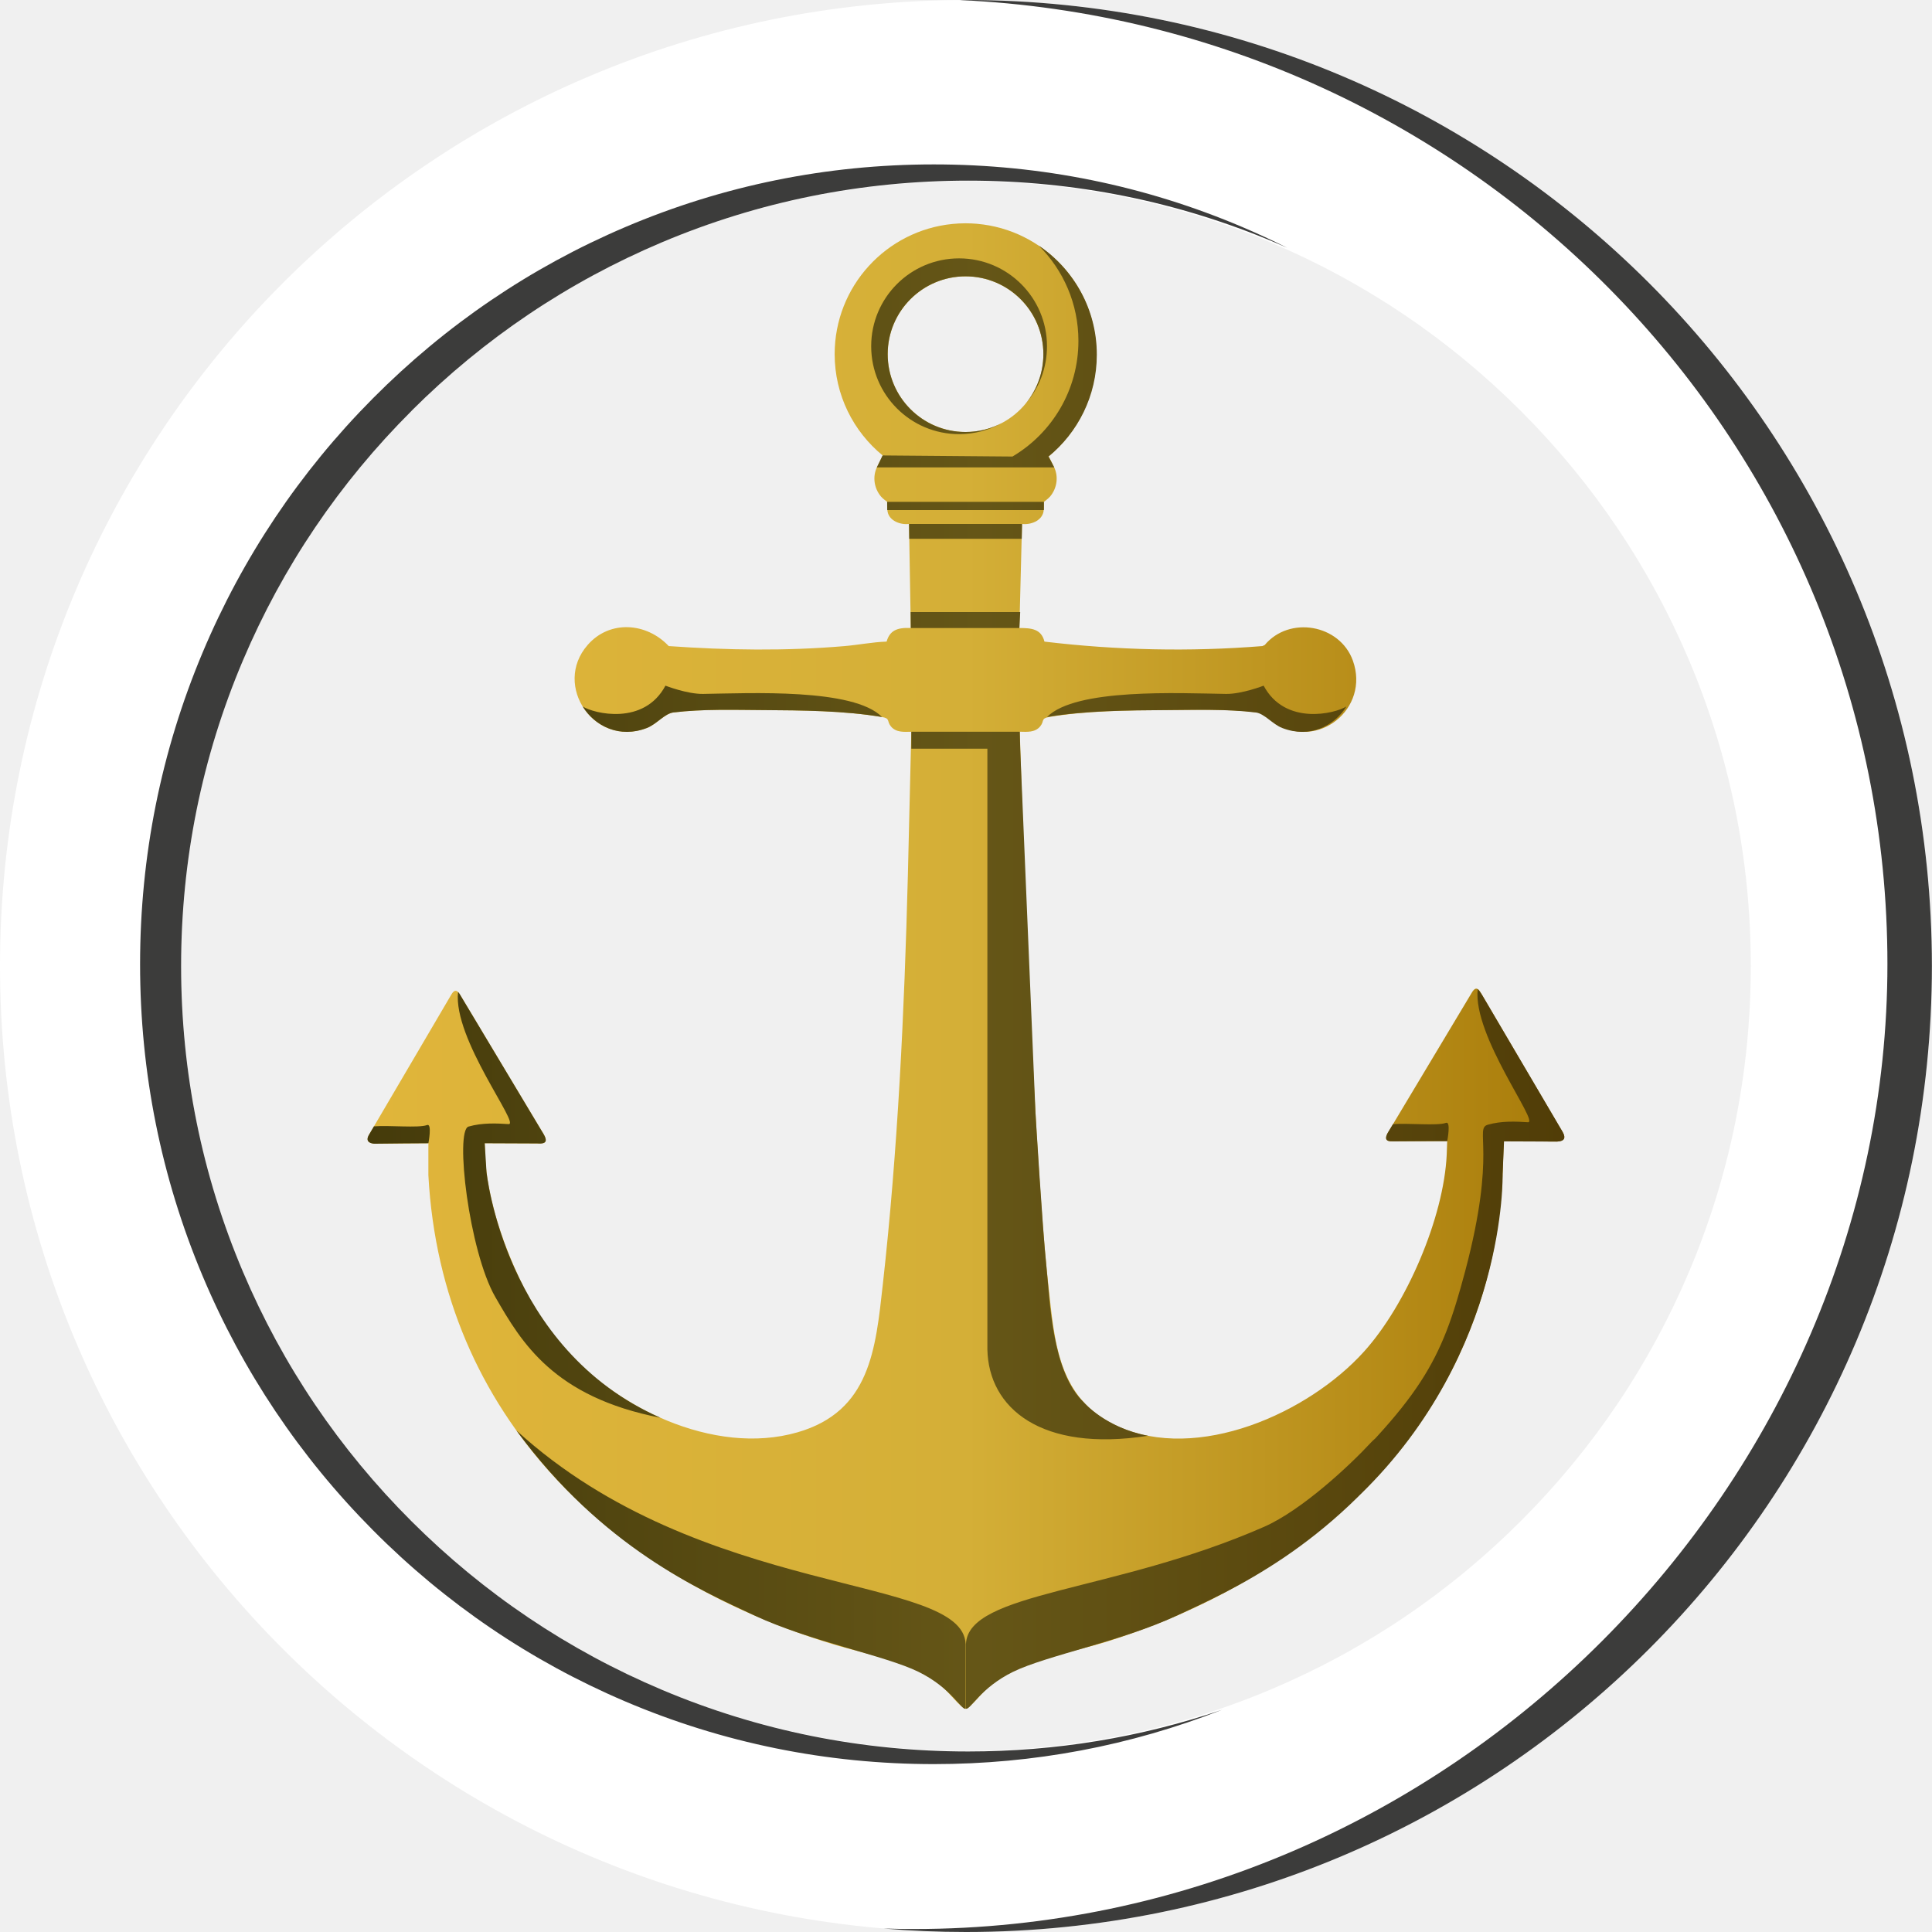
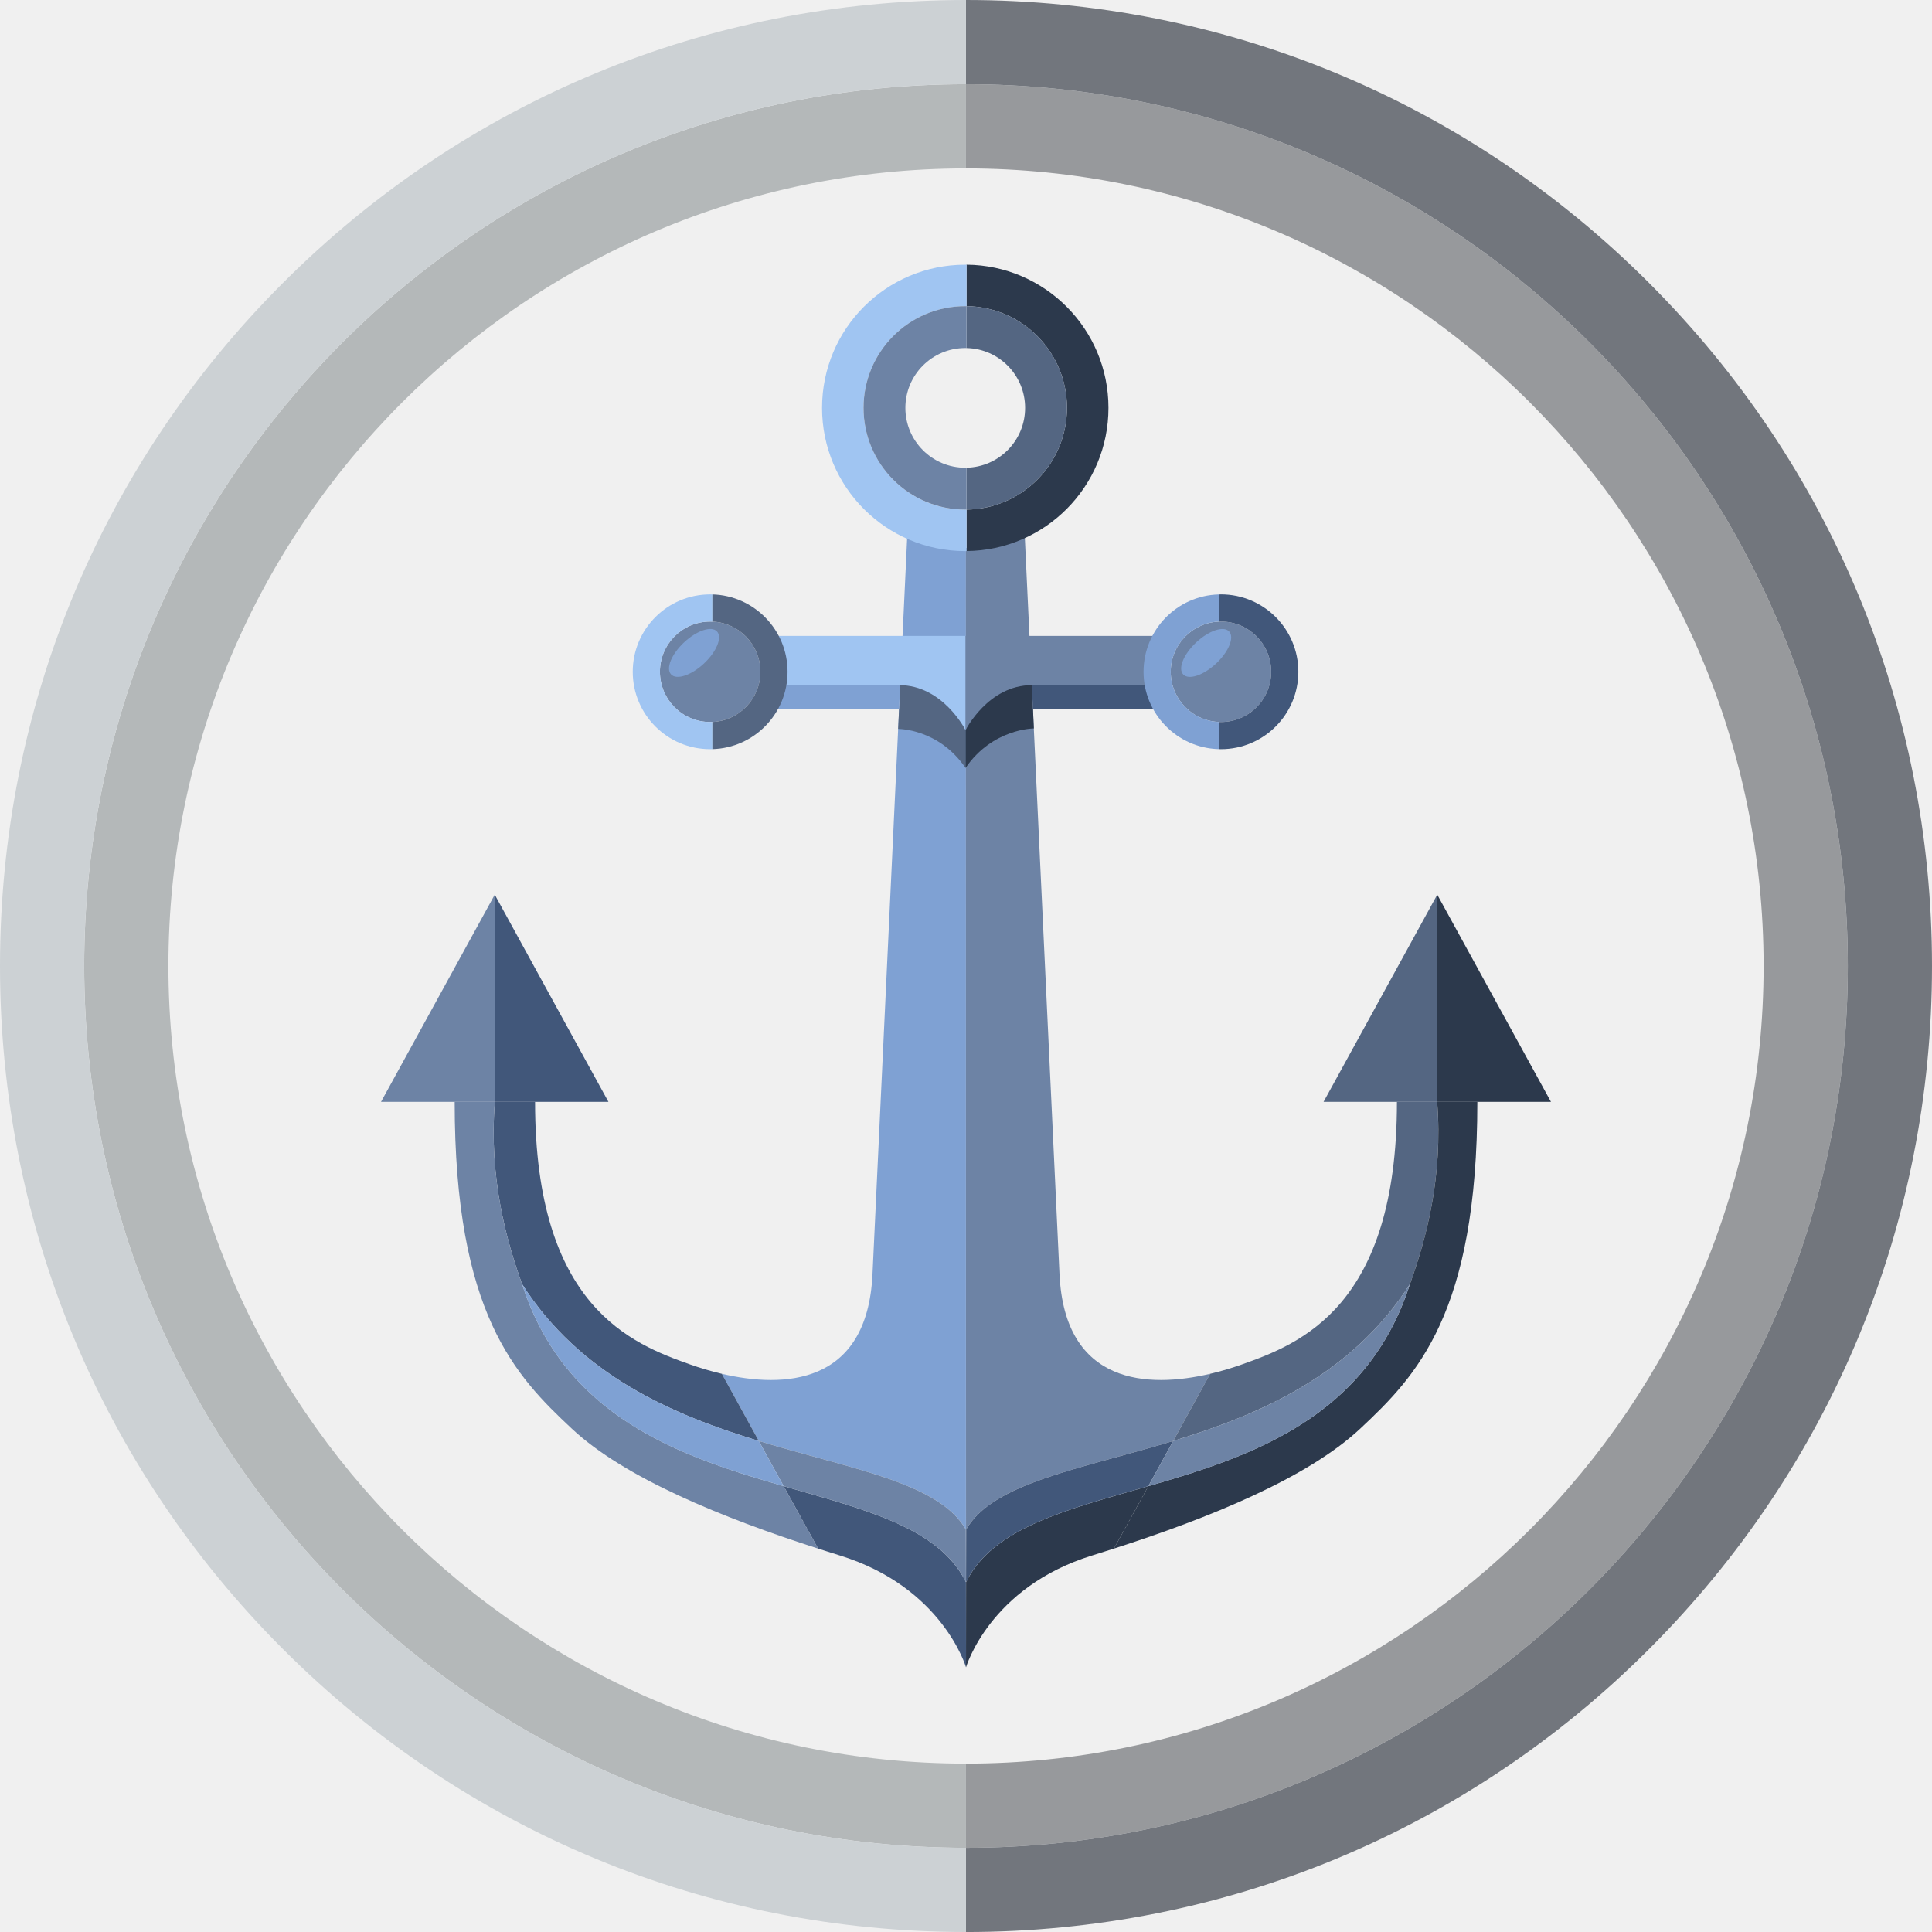
- <svg xmlns="http://www.w3.org/2000/svg" id="Ebene_2" data-name="Ebene 2" viewBox="0 0 960 960.05">
-   <defs>
-     <style>
-       .cls-1 {
-         fill: url(#Unbenannter_Verlauf_3);
-       }
- 
-       .cls-2 {
-         fill: #fff;
-       }
- 
-       .cls-3 {
-         fill: #3c3c3b;
-       }
- 
-       .cls-4 {
-         fill: url(#Unbenannter_Verlauf_141);
-       }
-     </style>
-     <linearGradient id="Unbenannter_Verlauf_3" data-name="Unbenannter Verlauf 3" x1="182.66" y1="480.03" x2="777.33" y2="480.03" gradientUnits="userSpaceOnUse">
-       <stop offset="0" stop-color="#e0b53a" />
-       <stop offset=".5" stop-color="#d4af37" />
-       <stop offset="1" stop-color="#a97c0a" />
-     </linearGradient>
-     <linearGradient id="Unbenannter_Verlauf_141" data-name="Unbenannter Verlauf 141" x1="182.64" y1="485.62" x2="777.35" y2="485.62" gradientUnits="userSpaceOnUse">
-       <stop offset="0" stop-color="#453b0b" />
-       <stop offset=".51" stop-color="#655617" />
-       <stop offset="1" stop-color="#513d07" />
-     </linearGradient>
-   </defs>
-   <g id="logo_2.0">
-     <g id="rahmen_hell">
-       <path class="cls-2" d="M480,90.02c52.69,0,103.75,10.3,151.78,30.61,46.43,19.64,88.15,47.77,123.99,83.62s63.98,77.56,83.62,123.99c20.31,48.02,30.61,99.09,30.61,151.78s-10.3,103.75-30.61,151.78c-19.64,46.43-47.77,88.15-83.62,123.99-35.85,35.85-77.56,63.98-123.99,83.62-48.02,20.31-99.09,30.61-151.78,30.61s-103.75-10.3-151.78-30.61c-46.43-19.64-88.15-47.77-123.99-83.62-35.85-35.85-63.98-77.56-83.62-123.99-20.31-48.02-30.61-99.09-30.61-151.78s10.3-103.75,30.61-151.78c19.64-46.43,47.77-88.15,83.62-123.99,35.85-35.85,77.56-63.98,123.99-83.62,48.02-20.31,99.09-30.61,151.78-30.61M480,.02C214.9.02,0,214.93,0,480.02s214.9,480,480,480,480-214.9,480-480S745.1.02,480,.02h0Z" />
+ <svg xmlns="http://www.w3.org/2000/svg" id="Ebene_2" data-name="Ebene 2" width="854.85" height="854.85" viewBox="0 0 854.85 854.85">
+   <g id="logo_v3">
+     <g>
+       <path d="M427.42,37.26v37.26c194.6,0,352.92,158.31,352.92,352.9s-158.31,352.92-352.92,352.92v37.26c215.49,0,390.18-174.69,390.18-390.18S642.9,37.26,427.42,37.26Z" fill="#97999c" />
+       <path d="M729.66,125.19C648.92,44.45,541.6,0,427.42,0v37.26c215.49,0,390.18,174.67,390.18,390.16s-174.69,390.18-390.18,390.18v37.26c114.18,0,221.5-44.47,302.24-125.19,80.72-80.74,125.19-188.06,125.19-302.24s-44.47-221.5-125.19-302.23Z" fill="#72767d" />
+       <path d="M427.42,74.52v-37.26c-215.49,0-390.16,174.67-390.16,390.16s174.67,390.18,390.16,390.18v-37.26c-194.58,0-352.9-158.31-352.9-352.92S232.83,74.52,427.42,74.52Z" fill="#b4b8b9" />
+       <path d="M427.42,37.26V0c-114.16,0-221.5,44.45-302.23,125.19C44.45,205.91,0,313.25,0,427.42s44.45,221.5,125.19,302.24c80.72,80.72,188.06,125.19,302.23,125.19v-37.26c-215.49,0-390.16-174.69-390.16-390.18S211.93,37.26,427.42,37.26Z" fill="#ccd1d4" />
    </g>
-     <g id="rahmen_schattierung">
-       <path class="cls-3" d="M204.56,204.08c35.93-35.86,77.77-64,124.33-83.66,48.19-20.34,99.41-30.65,152.24-30.65s104.04,10.31,152.24,30.65c2.1.89,4.18,1.79,6.25,2.71-7.27-3.65-14.67-7.07-22.18-10.27-48.56-20.68-100.17-31.16-153.39-31.16s-104.82,10.48-153.39,31.16c-46.95,19.99-89.13,48.63-125.38,85.12-36.27,36.51-64.74,79.02-84.63,126.35-20.59,49.01-31.04,101.1-31.04,154.83s10.45,105.81,31.04,154.83c19.89,47.33,48.36,89.84,84.63,126.35,36.24,36.49,78.42,65.13,125.38,85.12,48.56,20.68,100.17,31.16,153.39,31.16,49.49,0,97.58-9.06,143.12-26.96-40.41,13.74-82.68,20.68-126.03,20.68-52.83,0-104.04-10.31-152.24-30.65-46.57-19.66-88.4-47.8-124.33-83.66-35.94-35.85-64.15-77.6-83.85-124.06-20.38-48.09-30.72-99.19-30.72-151.9s10.33-103.81,30.72-151.9c19.7-46.46,47.91-88.21,83.85-124.06ZM204.56,204.08c35.93-35.86,77.77-64,124.33-83.66,48.19-20.34,99.41-30.65,152.24-30.65s104.04,10.31,152.24,30.65c2.1.89,4.18,1.79,6.25,2.71-7.27-3.65-14.67-7.07-22.18-10.27-48.56-20.68-100.17-31.16-153.39-31.16s-104.82,10.48-153.39,31.16c-46.95,19.99-89.13,48.63-125.38,85.12-36.27,36.51-64.74,79.02-84.63,126.35-20.59,49.01-31.04,101.1-31.04,154.83s10.45,105.81,31.04,154.83c19.89,47.33,48.36,89.84,84.63,126.35,36.24,36.49,78.42,65.13,125.38,85.12,48.56,20.68,100.17,31.16,153.39,31.16,49.49,0,97.58-9.06,143.12-26.96-40.41,13.74-82.68,20.68-126.03,20.68-52.83,0-104.04-10.31-152.24-30.65-46.57-19.66-88.4-47.8-124.33-83.66-35.94-35.85-64.15-77.6-83.85-124.06-20.38-48.09-30.72-99.19-30.72-151.9s10.33-103.81,30.72-151.9c19.7-46.46,47.91-88.21,83.85-124.06Z" />
-       <path class="cls-3" d="M479.98,0c-1.11,0-2.23,0-3.34.02,256.72,11.59,461.26,221.62,461.26,479.02s-216.55,479.53-483.66,479.53c-5.1,0-10.18-.08-15.24-.25,13.5,1.15,27.17,1.73,40.98,1.73,265.11,0,480.02-214.91,480.02-480.02S745.09,0,479.98,0Z" />
+     <g id="anker">
+       <g>
+         <g>
+           <polygon points="218.91 395.87 218.96 487.54 168.59 487.54 218.91 395.87" fill="#6d83a5" />
+           <polygon points="218.91 395.87 218.96 487.54 269.22 487.54 218.91 395.87" fill="#41577a" />
+           <path d="M335.74,637.58l-16.36-29.71c27.21,6.38,64.34,5.24,66.67-44.01,2.75-58.38,15.37-326.52,15.37-326.52l25.98,5.14v455.73s-.03-21.48-.03-21.48c-12.05-20.77-50.22-26.54-91.61-39.15Z" fill="#7fa1d3" />
+           <path d="M427.43,737.74s-10.33-35.46-55.84-49.5c-3.19-.98-6.4-2-9.61-3.03l-15.22-27.63c35.98,10.38,68.82,18.36,80.64,42.46h0s.03,37.7.03,37.7Z" fill="#41577a" />
+           <path d="M335.74,637.58c-38.16-11.62-79.05-29.06-104.75-69.43-7.1-19.73-14.67-47.25-12.03-80.61h17.79c0,90.65,42.72,107.05,68.8,116.26,4.08,1.44,8.78,2.88,13.84,4.07l16.36,29.71Z" fill="#41577a" />
+           <path d="M361.98,685.2c-42.53-13.66-85.72-31.31-108.93-53.02-24.97-23.35-51.87-50.96-51.87-144.65h17.78c-2.64,33.36,4.94,60.88,12.03,80.61,19.04,59.14,69.95,76.22,115.77,89.43l15.22,27.63Z" fill="#6d83a5" />
+           <path d="M427.4,700.04c-11.81-24.1-44.66-32.09-80.64-42.46l-11.02-20c41.39,12.61,79.56,18.38,91.61,39.15l.05,23.32Z" fill="#6d83a5" />
+           <path d="M346.76,657.58c-45.83-13.21-96.74-30.29-115.77-89.43,25.7,40.37,66.59,57.81,104.75,69.43l11.02,20Z" fill="#7fa1d3" />
+         </g>
+         <g>
+           <polygon points="635.94 395.87 635.89 487.54 686.26 487.54 635.94 395.87" fill="#2c394c" />
+           <polygon points="635.94 395.87 635.89 487.54 585.63 487.54 635.94 395.87" fill="#546682" />
+           <path d="M519.11,637.58l16.36-29.71c-27.21,6.38-64.34,5.24-66.67-44.01-2.75-58.38-15.37-326.52-15.37-326.52l-26.06,5.14.07,455.73.04-21.48c12.05-20.77,50.22-26.54,91.61-39.15Z" fill="#6d83a5" />
+           <path d="M427.43,737.74s10.33-35.46,55.84-49.5c3.19-.98,6.4-2,9.61-3.03l15.22-27.63c-35.98,10.38-68.82,18.36-80.64,42.46h0s-.03,37.7-.03,37.7Z" fill="#2c394c" />
+           <path d="M519.11,637.58c38.16-11.62,79.05-29.06,104.75-69.43,7.1-19.73,14.67-47.25,12.03-80.61h-17.79c0,90.65-42.72,107.05-68.8,116.26-4.08,1.44-8.78,2.88-13.84,4.07l-16.36,29.71Z" fill="#546682" />
+           <path d="M492.88,685.2c42.53-13.66,85.72-31.31,108.93-53.02,24.97-23.35,51.87-50.96,51.87-144.65h-17.78c2.64,33.36-4.94,60.88-12.03,80.61-19.04,59.14-69.95,76.22-115.77,89.43l-15.22,27.63Z" fill="#2c394c" />
+           <path d="M427.45,700.04c11.81-24.1,44.66-32.09,80.64-42.46l11.02-20c-41.39,12.61-79.56,18.38-91.61,39.15l-.05,23.32Z" fill="#41577a" />
+           <path d="M508.09,657.58c45.83-13.21,96.74-30.29,115.77-89.43-25.7,40.37-66.59,57.81-104.75,69.43l-11.02,20Z" fill="#6d83a5" />
+         </g>
+         <g id="hauptring">
+           <path d="M427.66,117.12v18.35c24.6.3,44.44,20.34,44.44,45s-19.84,44.7-44.44,45v18.35c34.74-.3,62.8-28.55,62.8-63.35s-28.06-63.06-62.8-63.36Z" fill="#2c394c" />
+           <path d="M427.66,135.48v18.52c14.37.3,25.92,12.04,25.92,26.48s-11.55,26.17-25.92,26.47v18.52c24.6-.3,44.44-20.34,44.44-45s-19.84-44.7-44.44-45Z" fill="#546682" />
+           <path d="M427.09,135.47c.19,0,.38,0,.57,0v-18.35c-.18,0-.38,0-.57,0-34.99,0-63.36,28.37-63.36,63.36s28.37,63.36,63.36,63.36c.19,0,.38,0,.57,0v-18.35c-.19,0-.38,0-.57,0-24.85,0-45-20.15-45-45s20.15-45.01,45-45.01Z" fill="#a0c5f2" />
+           <path d="M427.09,153.99c.19,0,.38,0,.57,0v-18.52c-.19,0-.38,0-.57,0-24.85,0-45,20.15-45,45.01s20.15,45,45,45c.19,0,.38,0,.57,0v-18.52c-.19,0-.38,0-.57,0-14.63,0-26.49-11.86-26.49-26.48s11.86-26.49,26.49-26.49Z" fill="#6d83a5" />
+         </g>
+         <g>
+           <path d="M427.22,323.08v16.71c-12-17.53-29.82-17.25-29.82-17.25l.91-19.38c12.87-4.06,22.5,2.6,28.91,19.92Z" fill="#546682" />
+           <path d="M398.38,301.69c-.18,3.88-.37,7.87-.56,11.97h-56.29v-11.97h56.85Z" fill="#7fa1d3" />
+           <path d="M427.22,323.08s-9.96-19.93-29.37-19.93h-55.3l-3.72-21.77h88.39v41.69Z" fill="#a0c5f2" />
+         </g>
+         <g id="ring">
+           <circle cx="314.22" cy="297.25" r="22.22" fill="#6d83a5" />
+           <ellipse cx="307.09" cy="288.88" rx="13.91" ry="6.42" transform="translate(-114.52 287.43) rotate(-43.05)" fill="#7fa1d3" />
+           <path d="M279.97,297.24c0,18.92,15.33,34.25,34.25,34.25.33,0,.66,0,.99-.02v-12.02c-.33.01-.66.02-.99.02-12.27,0-22.22-9.95-22.22-22.23s9.95-22.22,22.22-22.22c.33,0,.66,0,.99.02v-12.02c-.33-.01-.66-.02-.99-.02-18.91,0-34.25,15.33-34.25,34.25Z" fill="#a0c5f2" />
+           <path d="M315.21,263.02v12.02c11.82.52,21.23,10.27,21.23,22.2s-9.41,21.69-21.23,22.21v12.02c18.46-.52,33.26-15.65,33.26-34.23s-14.81-33.71-33.26-34.23Z" fill="#546682" />
+         </g>
+         <g>
+           <path d="M427.22,323.08v16.71c12-17.53,30.22-17.47,30.22-17.47l-.84-19.16c-12.87-4.06-22.96,2.6-29.37,19.93Z" fill="#2c394c" />
+           <path d="M456.47,301.69c.18,3.88.37,7.87.56,11.97h55.88v-11.97s-56.45,0-56.45,0Z" fill="#41577a" />
+           <path d="M427.22,323.08s9.96-19.93,29.37-19.93c19.41,0,55.3,0,55.3,0l3.72-21.77h-88.39s0,41.69,0,41.69Z" fill="#6d83a5" />
+         </g>
+         <g id="ring-2" data-name="ring">
+           <circle cx="540.23" cy="297.25" r="22.22" fill="#6d83a5" />
+           <ellipse cx="533.68" cy="288.88" rx="13.91" ry="6.42" transform="translate(-53.5 442.12) rotate(-43.05)" fill="#7fa1d3" />
+           <path d="M540.23,263c-.33,0-.66,0-.99.02v12.02c.33-.01.66-.02.99-.02,12.27,0,22.22,9.95,22.22,22.22,0,12.28-9.95,22.23-22.22,22.23-.33,0-.66,0-.99-.02v12.02c.33.01.66.02.99.02,18.91,0,34.25-15.33,34.25-34.25,0-18.91-15.33-34.25-34.25-34.25Z" fill="#41577a" />
+           <path d="M505.98,297.24c0,18.59,14.81,33.71,33.26,34.23v-12.02c-11.82-.52-21.23-10.27-21.23-22.21,0-11.93,9.41-21.68,21.23-22.2v-12.02c-18.46.52-33.26,15.65-33.26,34.23Z" fill="#7fa1d3" />
+         </g>
+       </g>
    </g>
-     <path id="anker" class="cls-1" d="M776.77,563.07l-40.97-69.8c-1.58-2.84-3.04-2.43-4.41-.04l-41.89,69.91c-1.29,2.54-1.04,4.21,2.59,4l27.06-.11s-.12,3.97-.25,6.75c-1.47,31.41-20.1,74.6-41.11,97.87-27.55,30.54-82.64,55.25-122.64,36.97-29.58-13.53-31.05-41.7-34.22-70.17-8.45-76.15-14.18-274.84-14.18-274.84,3.63.08,7.57.44,10.13-2.64,2.19-2.64.23-3.95,4.4-4.67,18.56-3.15,39.57-3.32,58.39-3.45,14.73-.1,30.5-.59,45.29,1.17,3.88.47,5.36,3.16,8.45,5.18,21.54,14,47.42-7.08,38.86-30.92-6.48-18.04-31.55-22.41-43.81-7.76l-1.17.53c-36.07,2.9-72.34,2.07-108.28-2.22-1.57-6.3-6.43-6.76-12.46-6.76l1.32-51.71c4.25.52,9.74-1.47,10.66-6.08.32-1.6.21-4.89.21-4.89,0,0,2.24-1.68,3.05-2.63,3.5-4.15,4.36-10.05,1.86-14.94-1-1.97-1.24-2.7-2.54-5.05,14.54-11.92,23.71-30.51,23.71-50.79,0-33.96-26.04-61.84-59.25-64.76-.04-.02-.08-.02-.13-.02-1.85-.16-3.74-.24-5.65-.24-2.2,0-4.37.11-6.52.33-32.86,3.26-58.51,30.99-58.51,64.69,0,20.29,9.28,38.41,23.84,50.34-1.32,2.98-1.67,3.55-2.67,5.5-2.49,4.89-1.63,10.79,1.87,14.94.79.95,3.04,2.63,3.04,2.63,0,0-.09,3.29.22,4.89.91,4.62,6.4,6.6,10.65,6.08l.88,51.71c-7.1-.34-10.49,1.45-12.02,6.75-7.01.24-13.94,1.64-20.91,2.24-29.08,2.49-58.3,2.05-87.35-.01-11-11.7-29.31-13.14-40.29-.56-17.66,20.2,3.63,51.2,29.37,41.28,4.94-1.91,8.85-7.2,13.25-7.74,14.6-1.77,30.19-1.26,44.72-1.17,19.07.12,40.17.26,58.96,3.45,4.18.71,2.22,2.03,4.41,4.67,2.55,3.08,6.5,2.72,10.12,2.64,0,0-1.14,49.15-1.72,71.74-1.75,67.47-4.94,135.79-12.46,203.1-3.57,31.9-6.24,62.9-42.42,73.3-41.56,11.96-91.69-12.68-118.1-44.39l-6.48-8.27c-16.35-24.16-29.35-58.24-30.57-84.26-.13-2.77-.24-6.75-.24-6.75l27.05.11c3.63.2,3.88-1.48,2.59-4l-41.89-69.91c-1.38-2.38-2.83-2.8-4.4.04l-40.98,69.8c-1.19,2.35-.57,3.9,2.83,4.2l26.83-.23-.02,2.64v13.29c6.51,119.97,91.12,199.64,200.98,233,17.85,5.42,39.37,8.62,54.03,20.86,3.8,3.18,6.68,7.5,10.52,10.48,1.21.95,1.61,1.04,2.82,0,3.85-2.96,6.7-7.32,10.52-10.49,15.6-12.93,39.78-16.32,58.82-22.3,103.59-32.53,186.64-110.03,195.59-223.06.6-7.6,1-22.84,1-22.84l-.02-2.64,26.83.23c3.4-.3,4.02-1.83,2.83-4.2ZM479.79,214.67c-21.37,0-38.68-17.31-38.68-38.68s17.31-38.67,38.68-38.67,38.68,17.31,38.68,38.67-17.32,38.68-38.68,38.68Z" />
-     <path id="anker_schattierung" class="cls-4" d="M506.96,372.05l7.58,180.7s3.51,58.22,5.39,76.02,2.62,52.88,18.75,68.19c0,0,10.7,12.5,31.82,16.51-53.36,8.28-79.27-13.87-79.85-42.94v-298.49h16.31ZM440.85,249.39l.03,4.07h77.85l.02-4.07h-77.9ZM451.72,260.37l.09,7.36h55.92l.14-7.36h-56.16ZM503.47,830.74c16.4-8.04,54.29-15.25,81.33-27.91,27.03-12.65,75.65-33.77,118.44-92.01-6.02,5.5-12.44-4.33-22.21,6.24-9.77,10.57-33.85,33.3-52.94,41.67-74.88,32.82-147.05,32.18-148.09,58.22v32.14c2.14.75,7.07-10.32,23.47-18.36ZM719.15,567.04s2.02-10.24-.71-9.04c-4.22,1.53-18.93-.02-26.23.62l-2.41,3.97c-2.86,4.82.92,4.56,2.6,4.56,3.04-.09,26.76-.11,26.76-.11ZM734.31,491.5c-2.58,23.28,30.79,66.56,24.94,66.17s-13.09-.74-19.93,1.23,4.69,12.89-11.3,72.98c-12,45.07-21.24,62.63-78.21,116.35-.4,2.64,9.08,10.53,26.27-5.68,72.85-71,70.6-159.17,70.6-159.17l.7-16.21,26.1.11c4.58-.13,4.86-2.17,2.09-6.43l-38.92-66.14c-.56-.99-1.87-2.79-2.33-3.21ZM479.84,849.1v-32.14c-1.4-34.96-130.98-21.84-223.24-106.14,42.79,58.24,91.41,79.35,118.44,92.01,27.03,12.65,64.92,19.87,81.33,27.91s21.33,19.12,23.47,18.36ZM212.88,568.1s1.98-10.22-.75-9.01c-4.22,1.53-19.02-.01-26.32.63l-2.33,3.96c-2.67,4.24,1.73,4.65,2.63,4.65,3.04-.09,26.77-.23,26.77-.23ZM227.62,492.95c-2.58,23.28,30.96,66.03,25.12,65.64s-13.09-.74-19.93,1.23c-6.84,1.97.22,61.91,13.29,84.64,13.07,22.72,29.03,49.7,82.07,60.05-77.65-34.3-86.43-122.29-86.43-122.29l-.88-14.13,26.1.11c5.72.49,4.86-2.17,2.09-6.43l-39.72-66.29c-.56-.99-1.24-2.12-1.7-2.53ZM452.6,312.07h53.95l.41-7.93h-54.44l.08,7.93ZM452.85,372.05h54.11l-.21-8.43h-53.89v8.43ZM669.05,351.07c-6.07,9.85-18.35,15.91-31.85,10.7-4.94-1.91-8.85-7.2-13.25-7.74-14.6-1.77-30.19-1.26-44.72-1.17-19.07.12-40.17.26-58.96,3.45,14.16-14.44,65.69-11.83,88.96-11.49,7.84.12,18.7-4.1,18.7-4.1,10.66,20.01,35.53,13.89,41.12,10.35ZM330.67,340.72s10.85,4.22,18.7,4.1c23.26-.34,74.8-2.95,88.96,11.49-18.79-3.19-39.89-3.33-58.96-3.45-14.53-.09-30.12-.6-44.72,1.17-4.39.54-8.3,5.84-13.25,7.74-13.5,5.21-25.78-.85-31.85-10.7,5.59,3.54,30.46,9.66,41.12-10.35ZM521.12,227.01h-.3l-17.72-.15-64.5-.54-2.88,5.93h88.14l-2.75-5.24ZM516.23,122.1c12.14,12.09,19.66,28.82,19.66,47.3,0,24.46-13.15,45.85-32.77,57.46l17.72.15c14.76-11.98,24.19-30.26,24.19-50.76,0-22.54-11.42-42.41-28.79-54.16ZM509.64,200.6c5.52-6.69,8.84-15.26,8.84-24.61,0-21.36-17.32-38.67-38.69-38.67s-38.68,17.31-38.68,38.67,17.32,38.68,38.68,38.68c6.57,0,12.76-1.64,18.18-4.53-6.32,3.56-13.61,5.59-21.38,5.59-24.13,0-43.68-19.55-43.68-43.68s19.55-43.66,43.68-43.66,43.68,19.55,43.68,43.66c0,10.92-4,20.9-10.63,28.55Z" />
  </g>
</svg>
